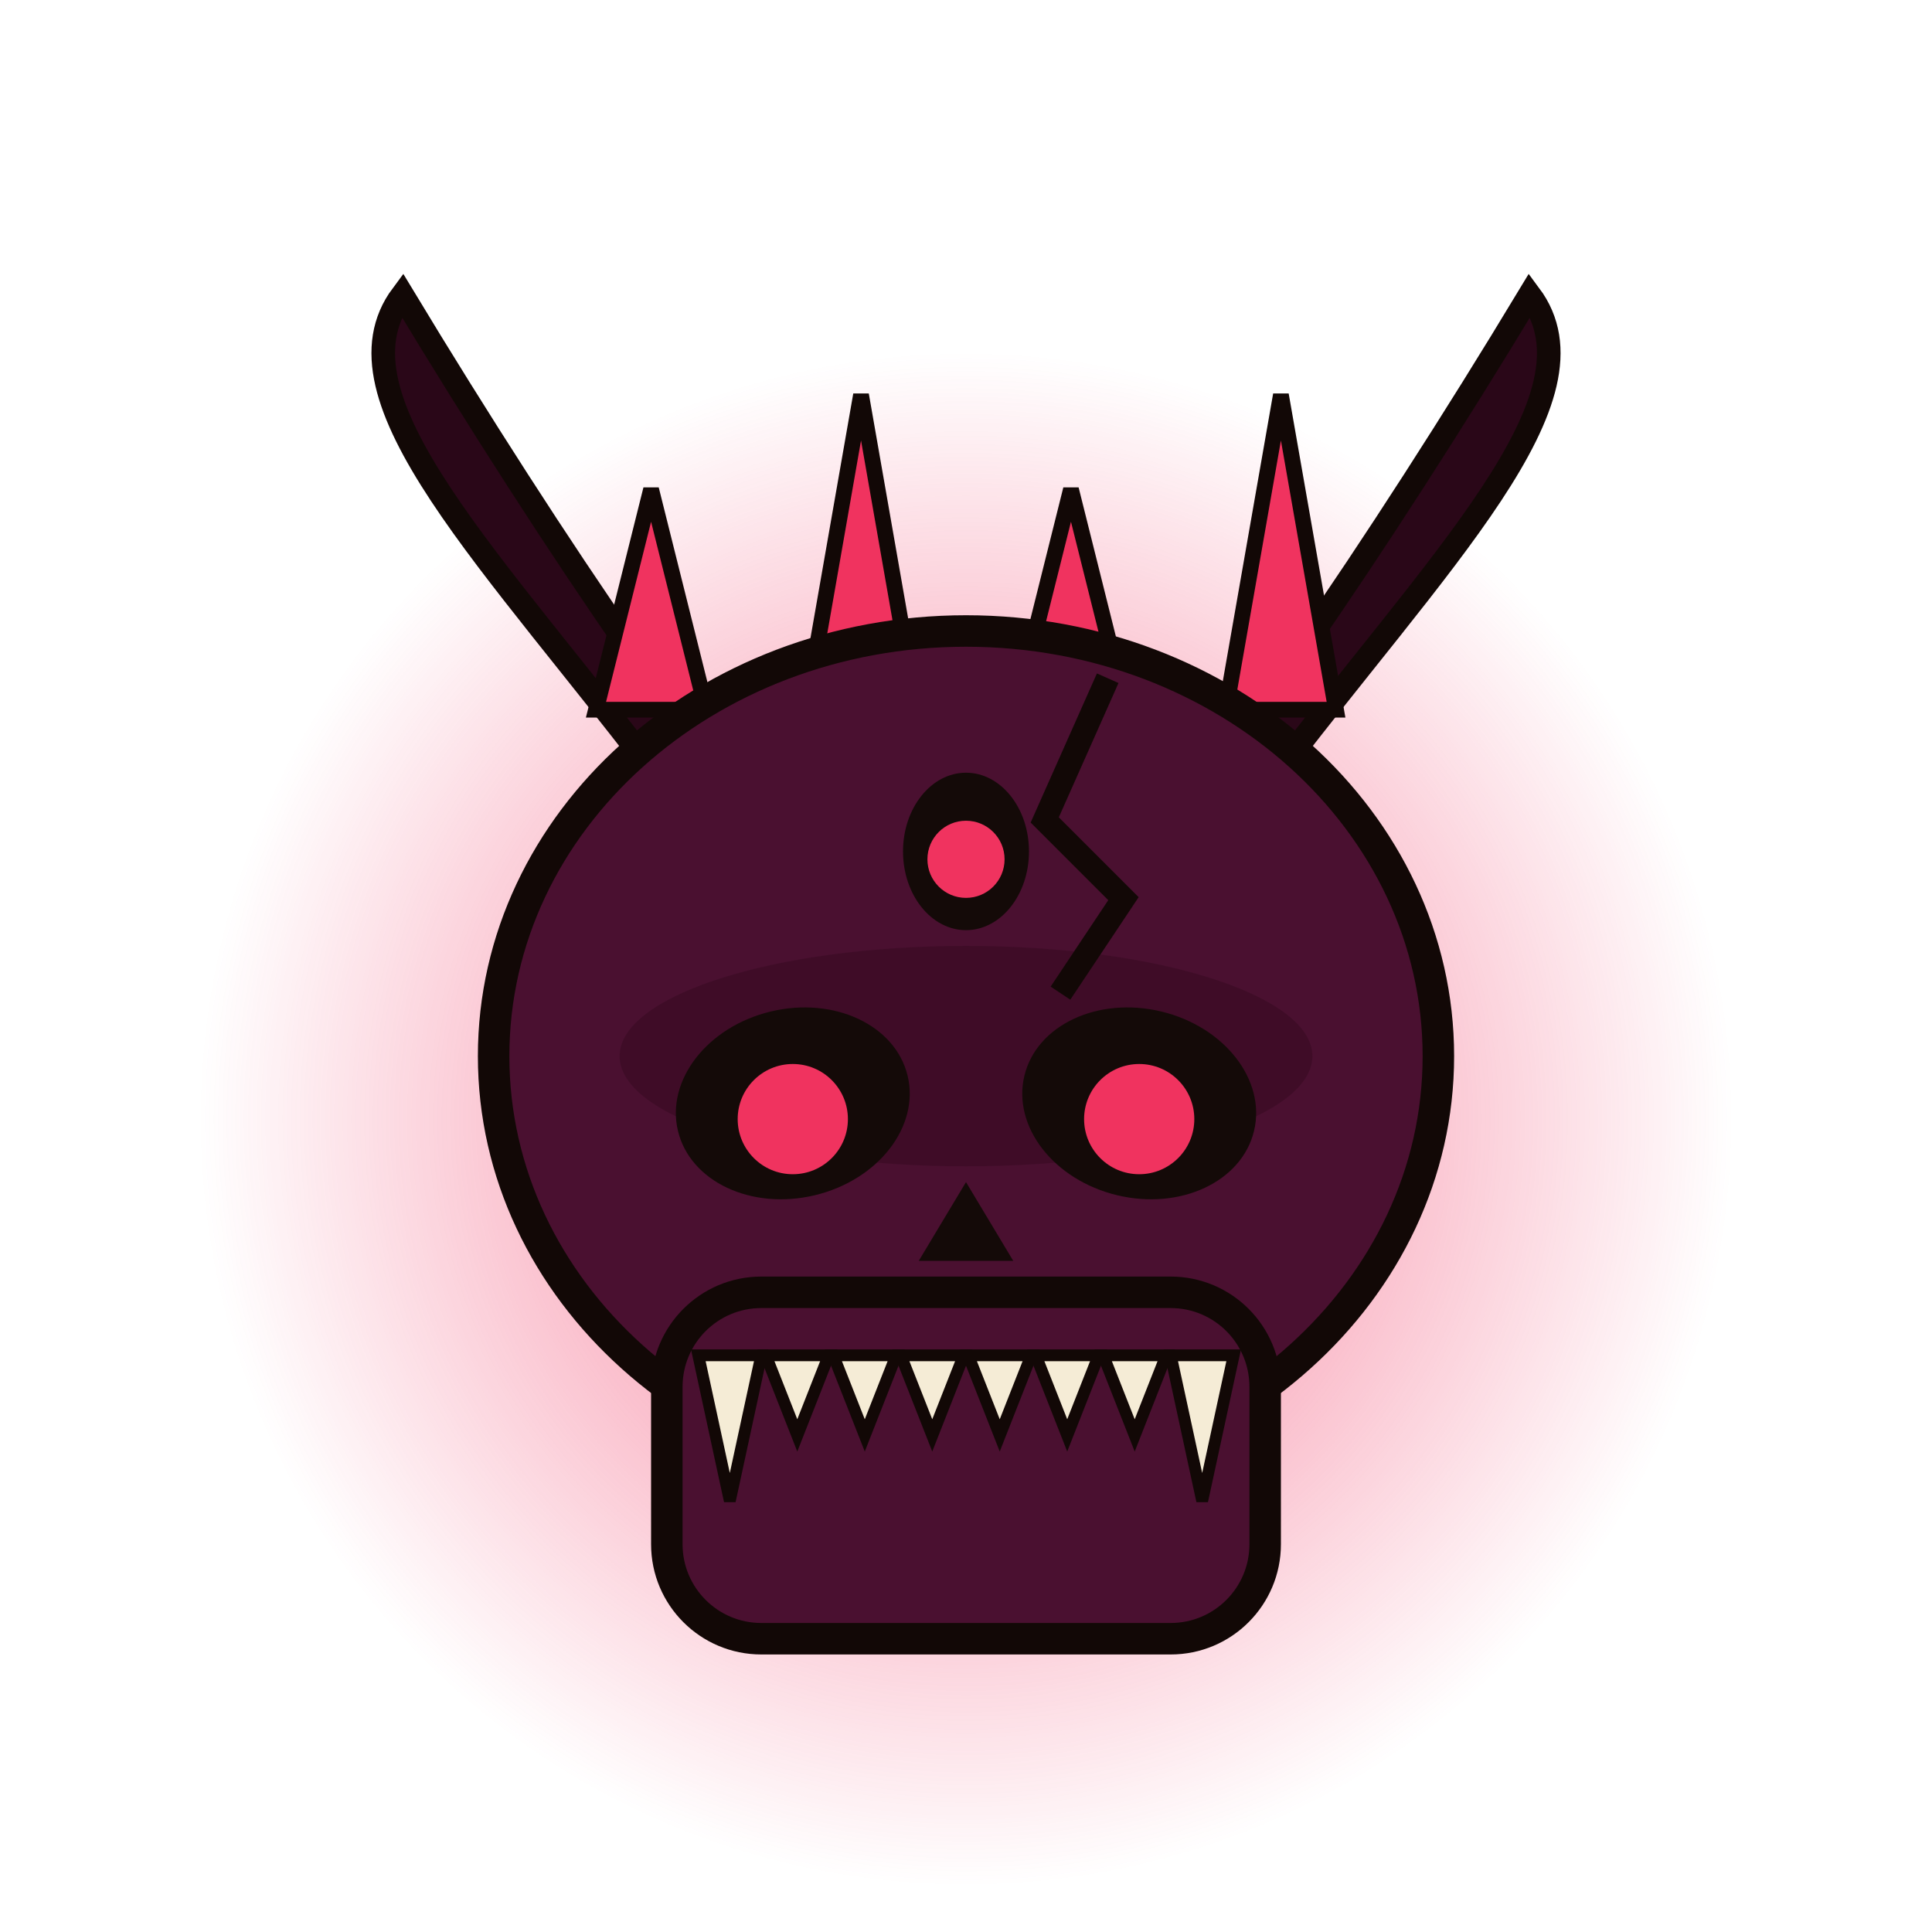
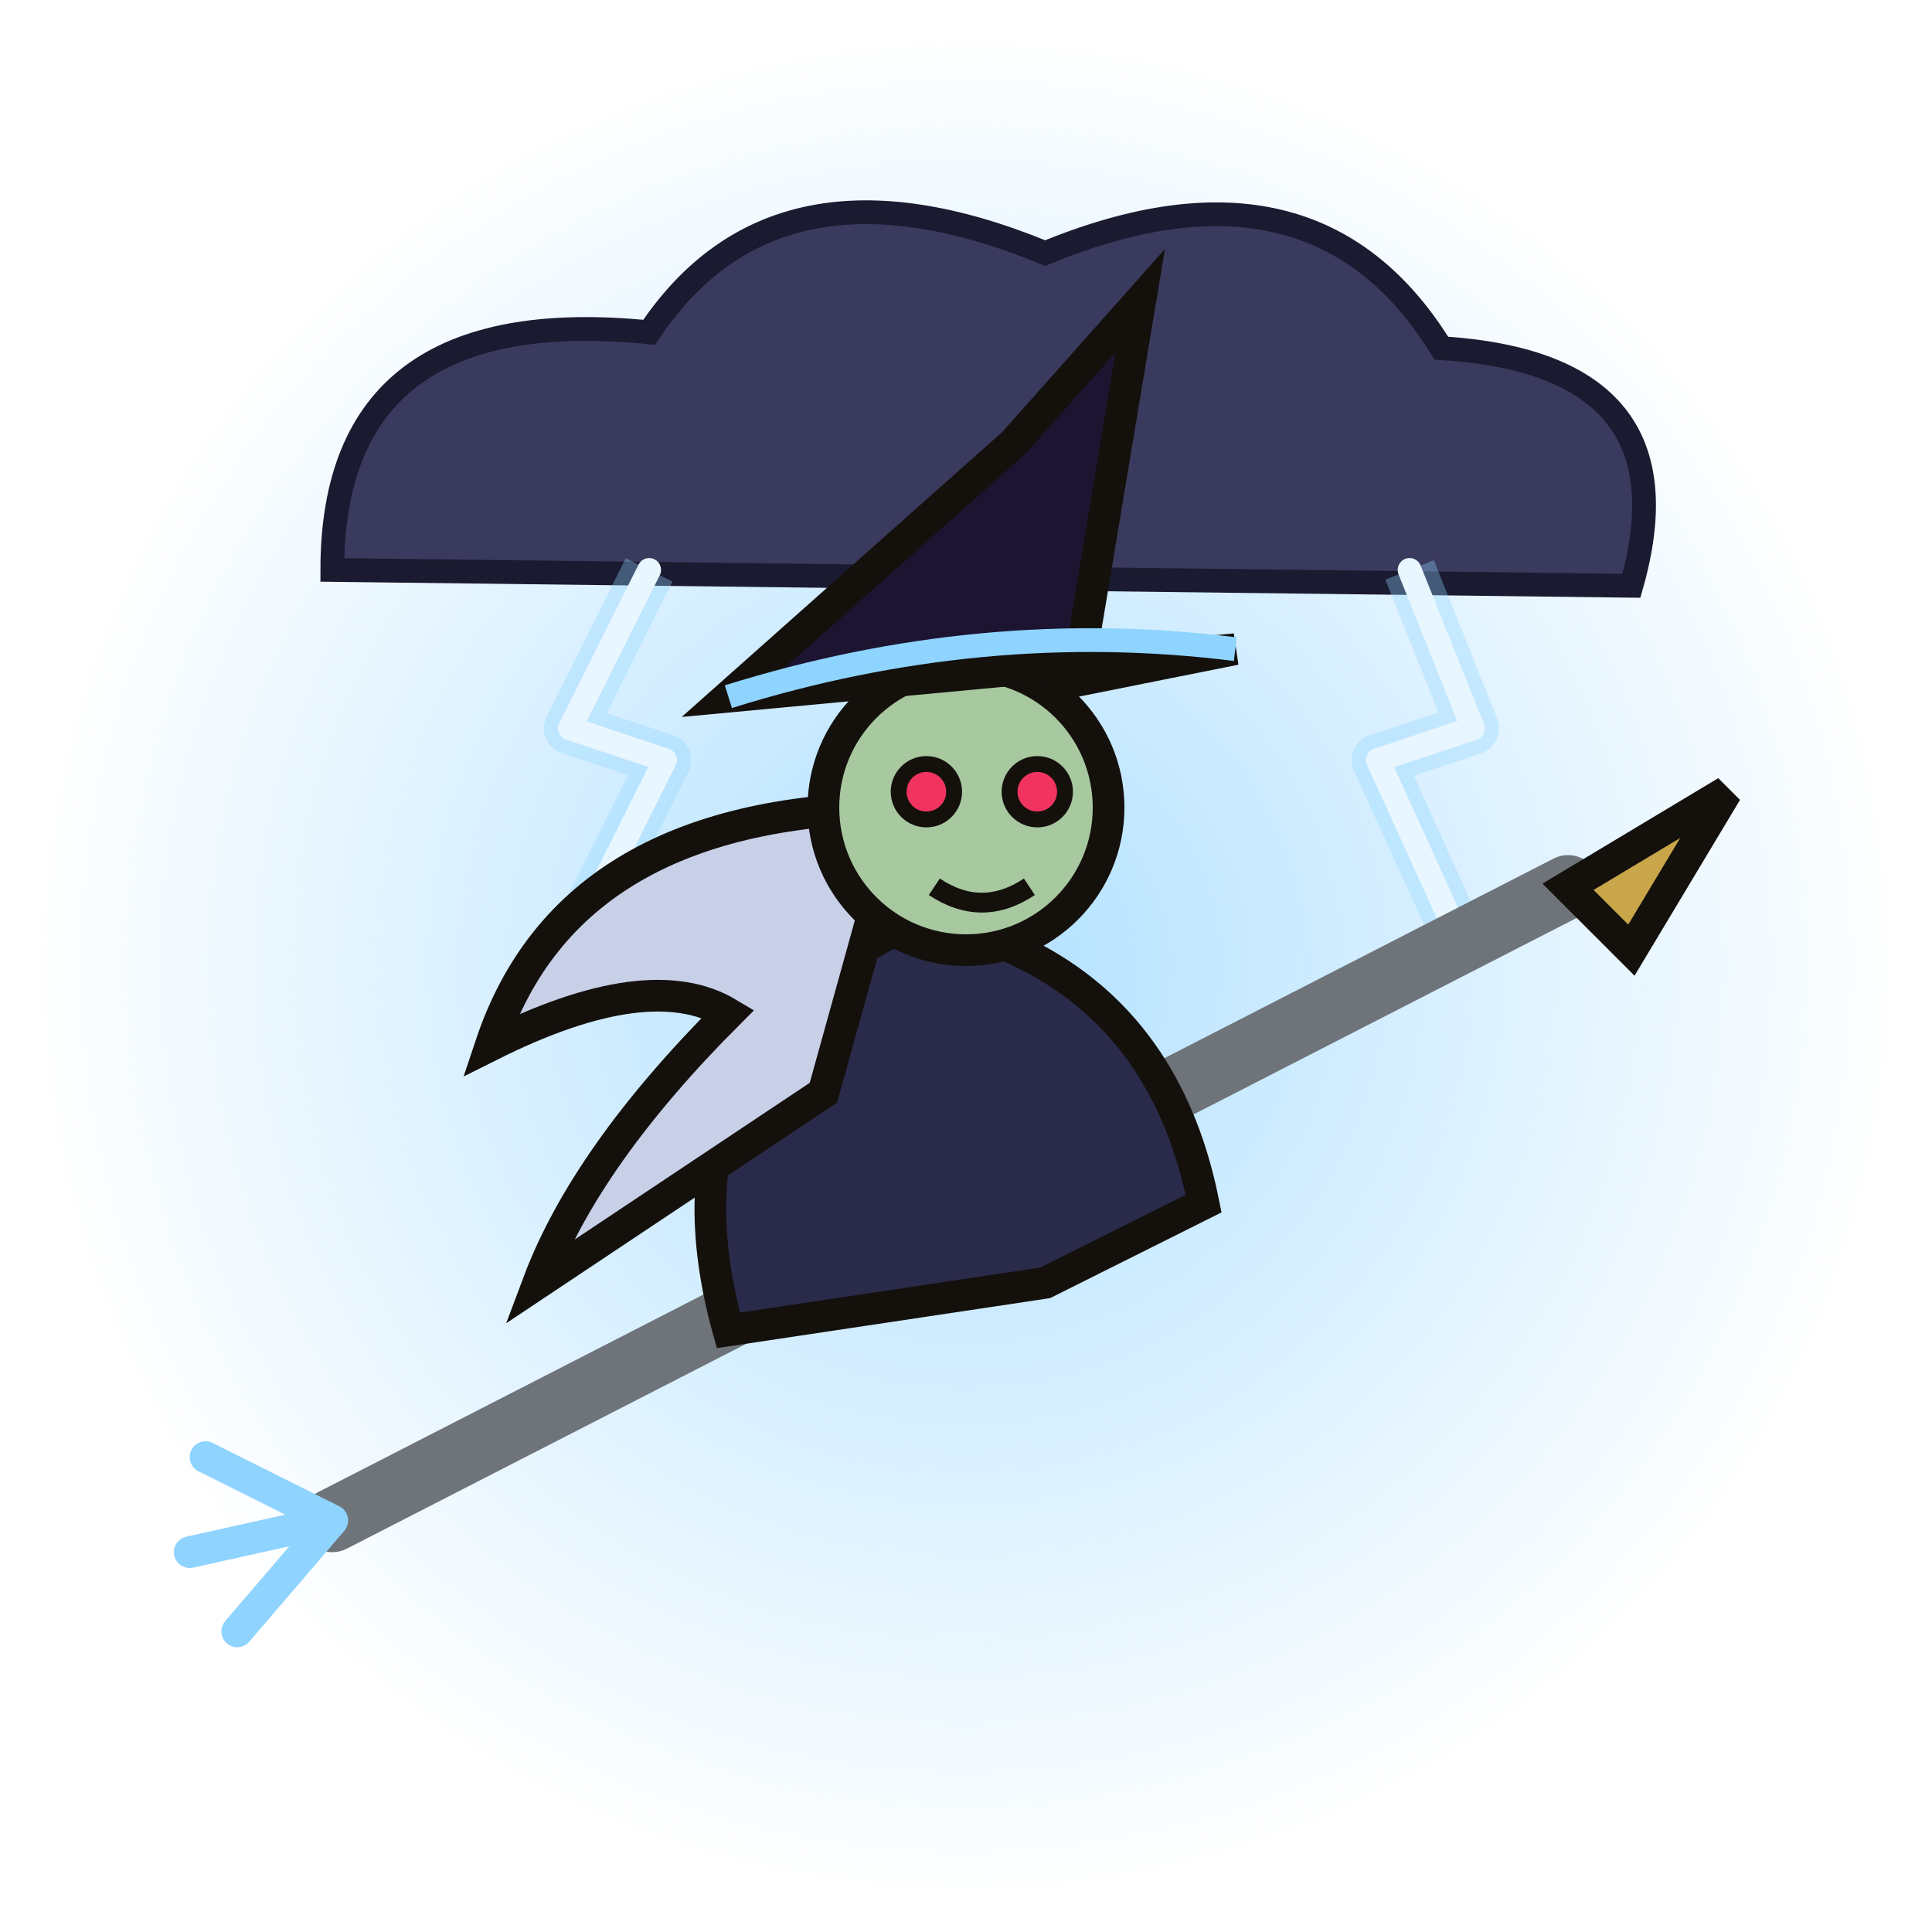
<svg xmlns="http://www.w3.org/2000/svg" viewBox="0 0 200 200" width="200" height="200">
  <defs>
    <radialGradient id="glow">
-       <stop offset="0" stop-color="#f0335f" stop-opacity="0.7" />
-       <stop offset="1" stop-color="#f0335f" stop-opacity="0" />
+       <stop offset="0" stop-color="#8fd3ff" stop-opacity="0.7" />
+       <stop offset="1" stop-color="#8fd3ff" stop-opacity="0" />
    </radialGradient>
  </defs>
-   <g transform="translate(100 124) scale(0.815)">
-     <circle cx="0" cy="-10" r="98" fill="url(#glow)" />
-     <path d="M-38,-52 C-60,-81.067 -81.333,-101.6 -71.6,-114.667 C-52.533,-83.067 -30,-50 -22,-44 Z" fill="#2a0718" stroke="#120806" stroke-width="3" />
-     <path d="M38,-52 C60,-81.067 81.333,-101.6 71.6,-114.667 C52.533,-83.067 30,-50 22,-44 Z" fill="#2a0718" stroke="#120806" stroke-width="3" />
-     <path d="M-47,-62 L-40,-90 L-33,-62 Z" fill="#f0335f" stroke="#120806" stroke-width="2" />
-     <path d="M-20.333,-62 L-13.333,-102 L-6.333,-62 Z" fill="#f0335f" stroke="#120806" stroke-width="2" />
-     <path d="M6.333,-62 L13.333,-90 L20.333,-62 Z" fill="#f0335f" stroke="#120806" stroke-width="2" />
-     <path d="M33,-62 L40,-102 L47,-62 Z" fill="#f0335f" stroke="#120806" stroke-width="2" />
-     <ellipse cx="0" cy="-18" rx="60" ry="54" fill="#4a1030" stroke="#120806" stroke-width="4" />
-     <rect x="-38" y="12" width="76" height="44" rx="12" fill="#4a1030" stroke="#120806" stroke-width="4" />
-     <ellipse cx="0" cy="-18" rx="44" ry="14" fill="#2a0718" opacity="0.35" />
-     <ellipse cx="-22" cy="-12" rx="15" ry="12" fill="#140a08" transform="rotate(-13.5 -22 -12)" />
-     <circle cx="-22" cy="-10" r="7" fill="#f0335f" />
-     <ellipse cx="22" cy="-12" rx="15" ry="12" fill="#140a08" transform="rotate(13.5 22 -12)" />
-     <circle cx="22" cy="-10" r="7" fill="#f0335f" />
-     <ellipse cx="0" cy="-44" rx="8" ry="10" fill="#140a08" />
-     <circle cx="0" cy="-43" r="4.9" fill="#f0335f" />
-     <path d="M-6,8 L0,-2 L6,8 Z" fill="#140a08" />
-     <path d="M-34,20 L-30,38.5 L-26,20 Z" fill="#f5ecd6" stroke="#120806" stroke-width="1.5" />
-     <path d="M-25.429,20 L-21.429,30.175 L-17.429,20 Z" fill="#f5ecd6" stroke="#120806" stroke-width="1.5" />
-     <path d="M-16.857,20 L-12.857,30.175 L-8.857,20 Z" fill="#f5ecd6" stroke="#120806" stroke-width="1.5" />
-     <path d="M-8.286,20 L-4.286,30.175 L-0.286,20 Z" fill="#f5ecd6" stroke="#120806" stroke-width="1.5" />
-     <path d="M0.286,20 L4.286,30.175 L8.286,20 Z" fill="#f5ecd6" stroke="#120806" stroke-width="1.5" />
-     <path d="M8.857,20 L12.857,30.175 L16.857,20 Z" fill="#f5ecd6" stroke="#120806" stroke-width="1.5" />
-     <path d="M17.429,20 L21.429,30.175 L25.429,20 Z" fill="#f5ecd6" stroke="#120806" stroke-width="1.5" />
-     <path d="M26,20 L30,38.5 L34,20 Z" fill="#f5ecd6" stroke="#120806" stroke-width="1.5" />
-     <path d="M18,-66 L10,-48 L20,-38 L12,-26" fill="none" stroke="#120806" stroke-width="3" />
+   <circle cx="100" cy="100" r="96" fill="url(#glow)" />
+   <g transform="translate(100 100) scale(0.820)">
+     <path d="M-80,-50 Q-80,-84 -40,-80 Q-24,-104 10,-90 Q44,-104 60,-78 Q92,-76 84,-48 Z" fill="#3a3a5e" stroke="#1a1a30" stroke-width="3" />
+     <path d="M-40,-50 L-50,-30 L-38,-26 L-48,-6" fill="none" stroke="#8fd3ff" stroke-width="6.6" stroke-opacity="0.35" stroke-linejoin="round" />
+     <path d="M-40,-50 L-50,-30 L-38,-26 L-48,-6" fill="none" stroke="#e8f6ff" stroke-width="3" stroke-linejoin="round" stroke-linecap="round" />
+     <path d="M56,-50 L64,-30 L52,-26 L62,-4" fill="none" stroke="#8fd3ff" stroke-width="6.6" stroke-opacity="0.35" stroke-linejoin="round" />
+     <path d="M56,-50 L64,-30 L52,-26 L62,-4" fill="none" stroke="#e8f6ff" stroke-width="3" stroke-linejoin="round" stroke-linecap="round" />
+     <path d="M-80,70 L76,-10" stroke="#6e747a" stroke-width="8" stroke-linecap="round" />
+     <path d="M76,-10 L96,-22 L84,-2 Z" fill="#c9a64a" stroke="#14100c" stroke-width="4" />
+     <path d="M-80,70 L-96,62 M-80,70 L-98,74 M-80,70 L-92,84" stroke="#8fd3ff" stroke-width="4" stroke-linecap="round" />
+     <path d="M-30,46 Q-40,10 -6,-6 Q24,0 30,30 L10,40 Z" fill="#2a2a4a" stroke="#14100c" stroke-width="4" />
+     <path d="M-8,-20 Q-50,-20 -60,10 Q-40,0 -30,6 Q-48,24 -54,40 Q-30,24 -18,16 Z" fill="#c8d0e8" stroke="#14100c" stroke-width="4" />
+     <circle cx="0" cy="-20" r="18" fill="#a8c8a0" stroke="#14100c" stroke-width="4" />
+     <circle cx="-5" cy="-22" r="3.5" fill="#f0335f" stroke="#14100c" stroke-width="2" />
+     <circle cx="9" cy="-22" r="3.5" fill="#f0335f" stroke="#14100c" stroke-width="2" />
+     <path d="M-4,-10 Q2,-6 8,-10" fill="none" stroke="#14100c" stroke-width="2.5" />
+     <path d="M-30,-34 L34,-40 L14,-36 L22,-84 L6,-66 Z" fill="#1c1430" stroke="#14100c" stroke-width="4" />
+     <path d="M-30,-34 Q2,-44 34,-40" fill="none" stroke="#8fd3ff" stroke-width="3" />
  </g>
</svg>
